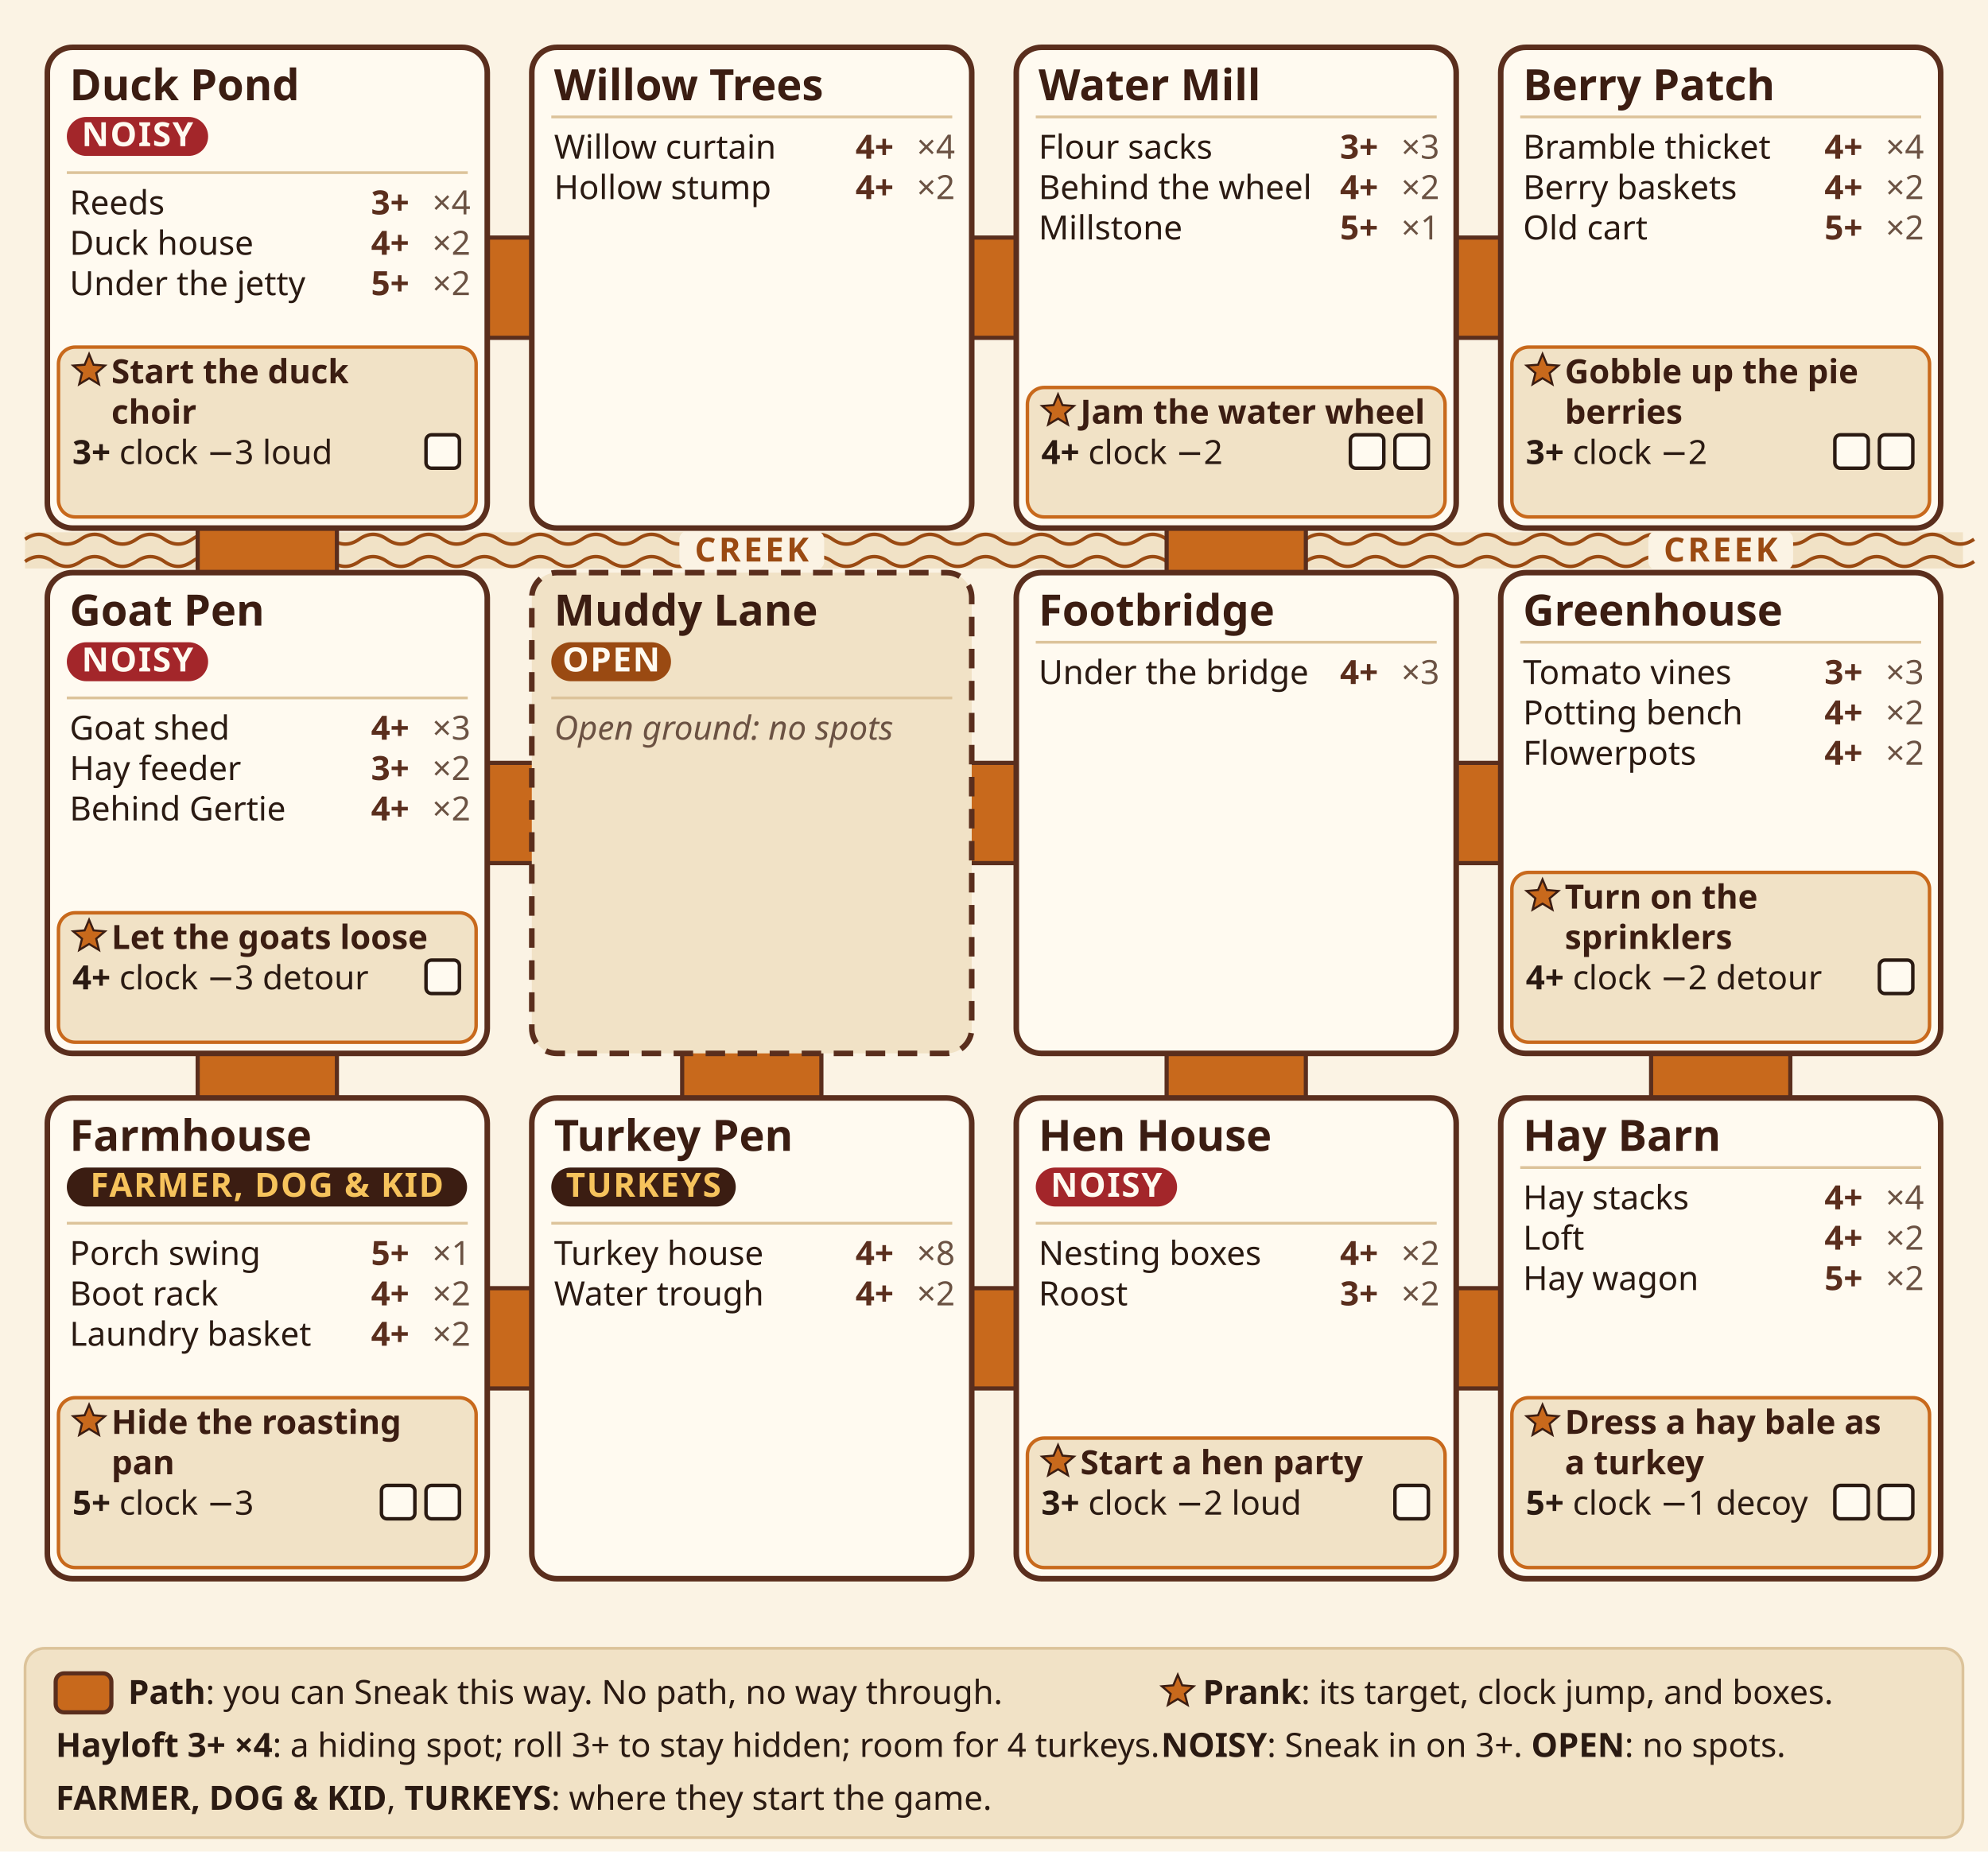
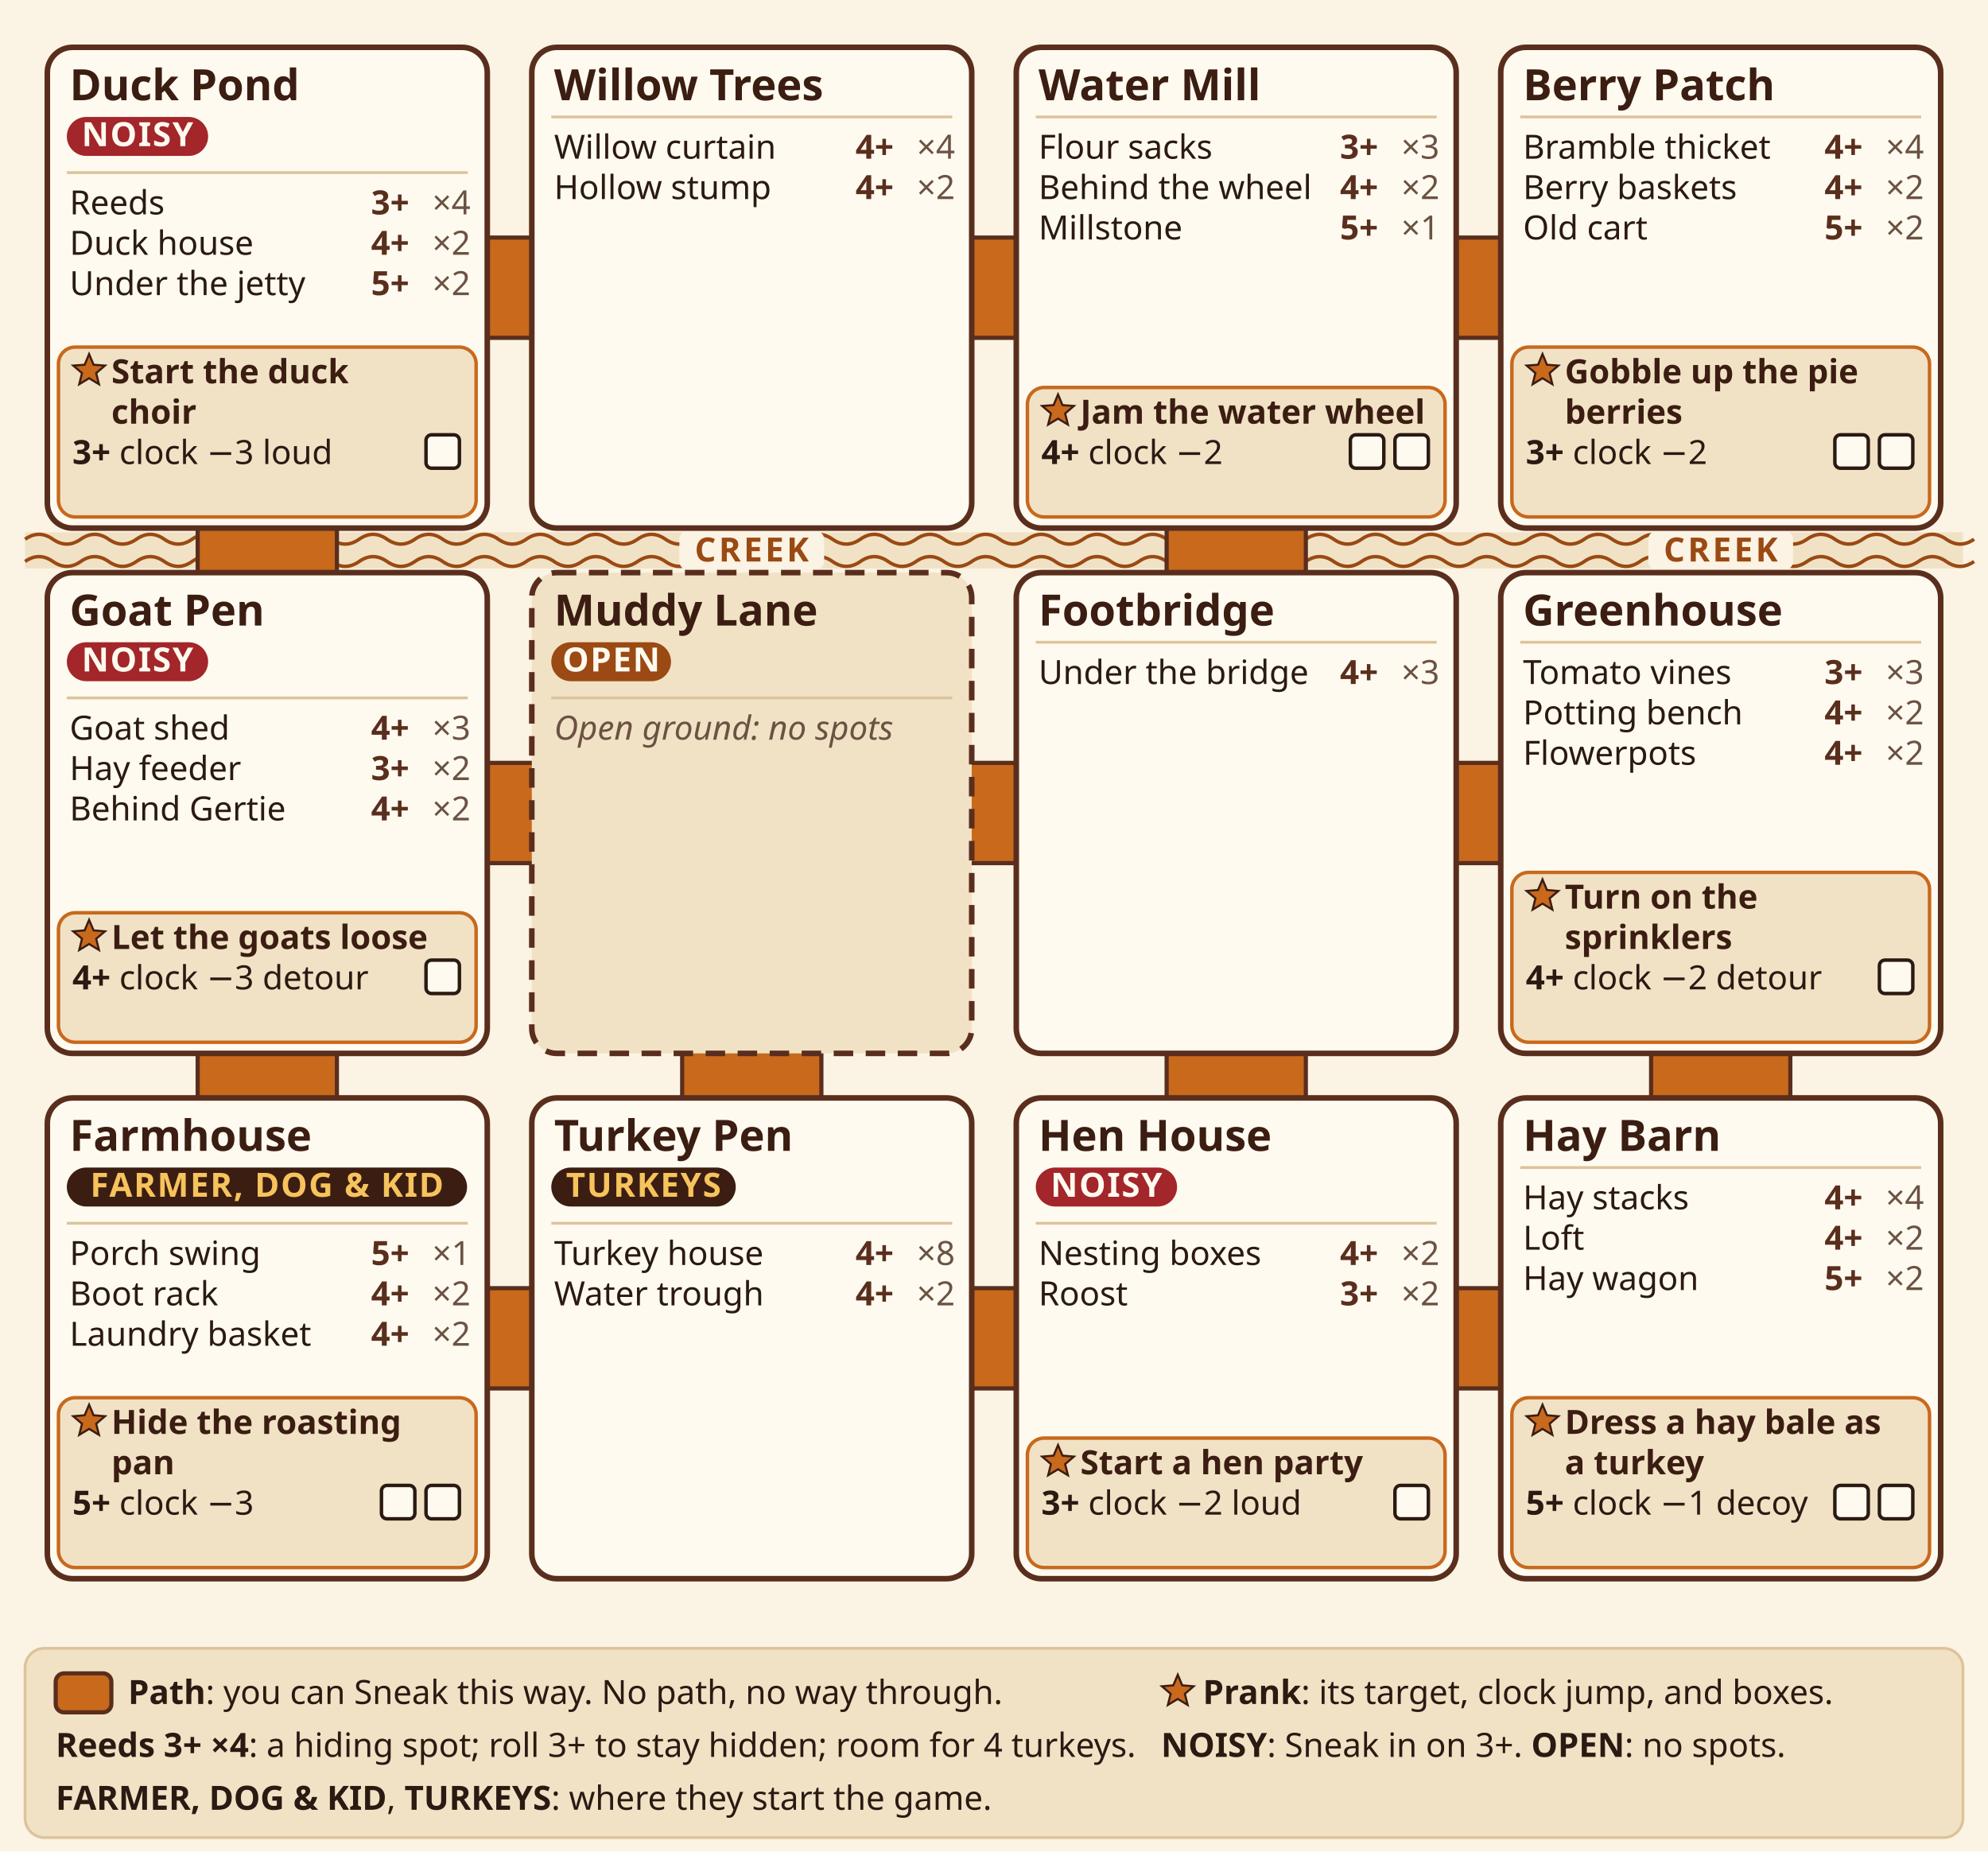
<svg xmlns="http://www.w3.org/2000/svg" viewBox="0 0 1428 1330" role="img" aria-label="Map of Puddlewick Farm">
  <rect x="0" y="0" width="1428" height="1330" fill="#fbf3e4" />
  <rect x="18" y="382.333" width="1392" height="26" fill="#f1e2c6" />
  <path d="M 18 387.333 q 10 -7 20 0 t 20 0 q 10 -7 20 0 t 20 0 q 10 -7 20 0 t 20 0 q 10 -7 20 0 t 20 0 q 10 -7 20 0 t 20 0 q 10 -7 20 0 t 20 0 q 10 -7 20 0 t 20 0 q 10 -7 20 0 t 20 0 q 10 -7 20 0 t 20 0 q 10 -7 20 0 t 20 0 q 10 -7 20 0 t 20 0 q 10 -7 20 0 t 20 0 q 10 -7 20 0 t 20 0 q 10 -7 20 0 t 20 0 q 10 -7 20 0 t 20 0 q 10 -7 20 0 t 20 0 q 10 -7 20 0 t 20 0 q 10 -7 20 0 t 20 0 q 10 -7 20 0 t 20 0 q 10 -7 20 0 t 20 0 q 10 -7 20 0 t 20 0 q 10 -7 20 0 t 20 0 q 10 -7 20 0 t 20 0 q 10 -7 20 0 t 20 0 q 10 -7 20 0 t 20 0 q 10 -7 20 0 t 20 0 q 10 -7 20 0 t 20 0 q 10 -7 20 0 t 20 0 q 10 -7 20 0 t 20 0 q 10 -7 20 0 t 20 0 q 10 -7 20 0 t 20 0 q 10 -7 20 0 t 20 0 q 10 -7 20 0 t 20 0 q 10 -7 20 0 t 20 0 q 10 -7 20 0 t 20 0" fill="none" stroke="#9a4a12" stroke-width="2.5" />
  <path d="M 18 403.333 q 10 -7 20 0 t 20 0 q 10 -7 20 0 t 20 0 q 10 -7 20 0 t 20 0 q 10 -7 20 0 t 20 0 q 10 -7 20 0 t 20 0 q 10 -7 20 0 t 20 0 q 10 -7 20 0 t 20 0 q 10 -7 20 0 t 20 0 q 10 -7 20 0 t 20 0 q 10 -7 20 0 t 20 0 q 10 -7 20 0 t 20 0 q 10 -7 20 0 t 20 0 q 10 -7 20 0 t 20 0 q 10 -7 20 0 t 20 0 q 10 -7 20 0 t 20 0 q 10 -7 20 0 t 20 0 q 10 -7 20 0 t 20 0 q 10 -7 20 0 t 20 0 q 10 -7 20 0 t 20 0 q 10 -7 20 0 t 20 0 q 10 -7 20 0 t 20 0 q 10 -7 20 0 t 20 0 q 10 -7 20 0 t 20 0 q 10 -7 20 0 t 20 0 q 10 -7 20 0 t 20 0 q 10 -7 20 0 t 20 0 q 10 -7 20 0 t 20 0 q 10 -7 20 0 t 20 0 q 10 -7 20 0 t 20 0 q 10 -7 20 0 t 20 0 q 10 -7 20 0 t 20 0 q 10 -7 20 0 t 20 0 q 10 -7 20 0 t 20 0 q 10 -7 20 0 t 20 0 q 10 -7 20 0 t 20 0" fill="none" stroke="#9a4a12" stroke-width="2.5" />
  <rect x="488" y="381.333" width="104" height="28" rx="6" fill="#fbf3e4" />
  <text x="540" y="403.333" font-family="Alegreya Sans, sans-serif" font-size="24" font-weight="800" fill="#9a4a12" text-anchor="middle" letter-spacing="2">CREEK</text>
  <rect x="1184" y="381.333" width="104" height="28" rx="6" fill="#fbf3e4" />
  <text x="1236" y="403.333" font-family="Alegreya Sans, sans-serif" font-size="24" font-weight="800" fill="#9a4a12" text-anchor="middle" letter-spacing="2">CREEK</text>
  <rect x="340" y="170.667" width="52" height="72" rx="10" fill="#c8691c" stroke="#5a2e1d" stroke-width="3" />
  <rect x="688" y="170.667" width="52" height="72" rx="10" fill="#c8691c" stroke="#5a2e1d" stroke-width="3" />
  <rect x="1036" y="170.667" width="52" height="72" rx="10" fill="#c8691c" stroke="#5a2e1d" stroke-width="3" />
  <rect x="340" y="548" width="52" height="72" rx="10" fill="#c8691c" stroke="#5a2e1d" stroke-width="3" />
  <rect x="688" y="548" width="52" height="72" rx="10" fill="#c8691c" stroke="#5a2e1d" stroke-width="3" />
  <rect x="1036" y="548" width="52" height="72" rx="10" fill="#c8691c" stroke="#5a2e1d" stroke-width="3" />
  <rect x="340" y="925.333" width="52" height="72" rx="10" fill="#c8691c" stroke="#5a2e1d" stroke-width="3" />
  <rect x="688" y="925.333" width="52" height="72" rx="10" fill="#c8691c" stroke="#5a2e1d" stroke-width="3" />
  <rect x="1036" y="925.333" width="52" height="72" rx="10" fill="#c8691c" stroke="#5a2e1d" stroke-width="3" />
  <rect x="142" y="369.333" width="100" height="52" rx="10" fill="#c8691c" stroke="#5a2e1d" stroke-width="3" />
  <rect x="838" y="369.333" width="100" height="52" rx="10" fill="#c8691c" stroke="#5a2e1d" stroke-width="3" />
  <rect x="142" y="746.667" width="100" height="52" rx="10" fill="#c8691c" stroke="#5a2e1d" stroke-width="3" />
  <rect x="490" y="746.667" width="100" height="52" rx="10" fill="#c8691c" stroke="#5a2e1d" stroke-width="3" />
  <rect x="838" y="746.667" width="100" height="52" rx="10" fill="#c8691c" stroke="#5a2e1d" stroke-width="3" />
  <rect x="1186" y="746.667" width="100" height="52" rx="10" fill="#c8691c" stroke="#5a2e1d" stroke-width="3" />
  <rect x="34" y="34" width="316" height="345.333" rx="18" fill="#fffaf0" stroke="#5a2e1d" stroke-width="4" />
  <text x="50" y="72" font-family="Alegreya Sans, sans-serif" font-size="31" font-weight="800" fill="#3b1d12">Duck Pond</text>
  <rect x="48" y="84" width="101.5" height="28" rx="14" fill="#a3262a" />
  <text x="98.75" y="105" font-family="Alegreya Sans, sans-serif" font-size="24" font-weight="800" fill="#fffaf0" text-anchor="middle" letter-spacing="1">NOISY</text>
  <line x1="48" y1="124" x2="336" y2="124" stroke="#dcc39a" stroke-width="2" />
  <text x="50" y="154" font-family="Alegreya Sans, sans-serif" font-size="24" fill="#2a1a12">Reeds</text>
  <text x="294" y="154" font-family="Alegreya Sans, sans-serif" font-size="24" font-weight="800" fill="#5a2e1d" text-anchor="end">3+</text>
  <text x="338" y="154" font-family="Alegreya Sans, sans-serif" font-size="24" fill="#6b5243" text-anchor="end">×4</text>
  <text x="50" y="183" font-family="Alegreya Sans, sans-serif" font-size="24" fill="#2a1a12">Duck house</text>
  <text x="294" y="183" font-family="Alegreya Sans, sans-serif" font-size="24" font-weight="800" fill="#5a2e1d" text-anchor="end">4+</text>
  <text x="338" y="183" font-family="Alegreya Sans, sans-serif" font-size="24" fill="#6b5243" text-anchor="end">×2</text>
  <text x="50" y="212" font-family="Alegreya Sans, sans-serif" font-size="24" fill="#2a1a12">Under the jetty</text>
  <text x="294" y="212" font-family="Alegreya Sans, sans-serif" font-size="24" font-weight="800" fill="#5a2e1d" text-anchor="end">5+</text>
  <text x="338" y="212" font-family="Alegreya Sans, sans-serif" font-size="24" fill="#6b5243" text-anchor="end">×2</text>
  <rect x="42" y="249.333" width="300" height="122" rx="12" fill="#f1e2c6" stroke="#c8691c" stroke-width="2.5" />
  <polygon points="64.0,254.3 67.2,262.0 75.4,262.6 69.1,268.0 71.1,276.0 64.0,271.7 56.9,276.0 58.9,268.0 52.6,262.6 60.8,262.0" fill="#c8691c" stroke="#3b1d12" stroke-width="1.5" />
  <text x="80" y="275.333" font-family="Alegreya Sans, sans-serif" font-size="24" font-weight="800" fill="#3b1d12">Start the duck</text>
  <text x="80" y="304.333" font-family="Alegreya Sans, sans-serif" font-size="24" font-weight="800" fill="#3b1d12">choir</text>
  <text x="52" y="333.333" font-family="Alegreya Sans, sans-serif" font-size="24" fill="#2a1a12">
    <tspan font-weight="800">3+</tspan>  clock −3  loud</text>
  <rect x="306" y="312.333" width="24" height="24" rx="4" fill="#fffaf0" stroke="#2a1a12" stroke-width="2.5" />
  <rect x="382" y="34" width="316" height="345.333" rx="18" fill="#fffaf0" stroke="#5a2e1d" stroke-width="4" />
  <text x="398" y="72" font-family="Alegreya Sans, sans-serif" font-size="31" font-weight="800" fill="#3b1d12">Willow Trees</text>
  <line x1="396" y1="84" x2="684" y2="84" stroke="#dcc39a" stroke-width="2" />
  <text x="398" y="114" font-family="Alegreya Sans, sans-serif" font-size="24" fill="#2a1a12">Willow curtain</text>
  <text x="642" y="114" font-family="Alegreya Sans, sans-serif" font-size="24" font-weight="800" fill="#5a2e1d" text-anchor="end">4+</text>
  <text x="686" y="114" font-family="Alegreya Sans, sans-serif" font-size="24" fill="#6b5243" text-anchor="end">×4</text>
  <text x="398" y="143" font-family="Alegreya Sans, sans-serif" font-size="24" fill="#2a1a12">Hollow stump</text>
  <text x="642" y="143" font-family="Alegreya Sans, sans-serif" font-size="24" font-weight="800" fill="#5a2e1d" text-anchor="end">4+</text>
  <text x="686" y="143" font-family="Alegreya Sans, sans-serif" font-size="24" fill="#6b5243" text-anchor="end">×2</text>
  <rect x="730" y="34" width="316" height="345.333" rx="18" fill="#fffaf0" stroke="#5a2e1d" stroke-width="4" />
  <text x="746" y="72" font-family="Alegreya Sans, sans-serif" font-size="31" font-weight="800" fill="#3b1d12">Water Mill</text>
  <line x1="744" y1="84" x2="1032" y2="84" stroke="#dcc39a" stroke-width="2" />
  <text x="746" y="114" font-family="Alegreya Sans, sans-serif" font-size="24" fill="#2a1a12">Flour sacks</text>
  <text x="990" y="114" font-family="Alegreya Sans, sans-serif" font-size="24" font-weight="800" fill="#5a2e1d" text-anchor="end">3+</text>
  <text x="1034" y="114" font-family="Alegreya Sans, sans-serif" font-size="24" fill="#6b5243" text-anchor="end">×3</text>
  <text x="746" y="143" font-family="Alegreya Sans, sans-serif" font-size="24" fill="#2a1a12">Behind the wheel</text>
  <text x="990" y="143" font-family="Alegreya Sans, sans-serif" font-size="24" font-weight="800" fill="#5a2e1d" text-anchor="end">4+</text>
  <text x="1034" y="143" font-family="Alegreya Sans, sans-serif" font-size="24" fill="#6b5243" text-anchor="end">×2</text>
  <text x="746" y="172" font-family="Alegreya Sans, sans-serif" font-size="24" fill="#2a1a12">Millstone</text>
  <text x="990" y="172" font-family="Alegreya Sans, sans-serif" font-size="24" font-weight="800" fill="#5a2e1d" text-anchor="end">5+</text>
  <text x="1034" y="172" font-family="Alegreya Sans, sans-serif" font-size="24" fill="#6b5243" text-anchor="end">×1</text>
  <rect x="738" y="278.333" width="300" height="93" rx="12" fill="#f1e2c6" stroke="#c8691c" stroke-width="2.5" />
  <polygon points="760.0,283.3 763.2,291.0 771.4,291.6 765.1,297.0 767.1,305.0 760.0,300.7 752.9,305.0 754.9,297.0 748.6,291.6 756.8,291.0" fill="#c8691c" stroke="#3b1d12" stroke-width="1.5" />
  <text x="776" y="304.333" font-family="Alegreya Sans, sans-serif" font-size="24" font-weight="800" fill="#3b1d12">Jam the water wheel</text>
  <text x="748" y="333.333" font-family="Alegreya Sans, sans-serif" font-size="24" fill="#2a1a12">
    <tspan font-weight="800">4+</tspan>  clock −2</text>
  <rect x="1002" y="312.333" width="24" height="24" rx="4" fill="#fffaf0" stroke="#2a1a12" stroke-width="2.5" />
  <rect x="970" y="312.333" width="24" height="24" rx="4" fill="#fffaf0" stroke="#2a1a12" stroke-width="2.5" />
  <rect x="1078" y="34" width="316" height="345.333" rx="18" fill="#fffaf0" stroke="#5a2e1d" stroke-width="4" />
  <text x="1094" y="72" font-family="Alegreya Sans, sans-serif" font-size="31" font-weight="800" fill="#3b1d12">Berry Patch</text>
  <line x1="1092" y1="84" x2="1380" y2="84" stroke="#dcc39a" stroke-width="2" />
  <text x="1094" y="114" font-family="Alegreya Sans, sans-serif" font-size="24" fill="#2a1a12">Bramble thicket</text>
  <text x="1338" y="114" font-family="Alegreya Sans, sans-serif" font-size="24" font-weight="800" fill="#5a2e1d" text-anchor="end">4+</text>
  <text x="1382" y="114" font-family="Alegreya Sans, sans-serif" font-size="24" fill="#6b5243" text-anchor="end">×4</text>
  <text x="1094" y="143" font-family="Alegreya Sans, sans-serif" font-size="24" fill="#2a1a12">Berry baskets</text>
  <text x="1338" y="143" font-family="Alegreya Sans, sans-serif" font-size="24" font-weight="800" fill="#5a2e1d" text-anchor="end">4+</text>
  <text x="1382" y="143" font-family="Alegreya Sans, sans-serif" font-size="24" fill="#6b5243" text-anchor="end">×2</text>
  <text x="1094" y="172" font-family="Alegreya Sans, sans-serif" font-size="24" fill="#2a1a12">Old cart</text>
  <text x="1338" y="172" font-family="Alegreya Sans, sans-serif" font-size="24" font-weight="800" fill="#5a2e1d" text-anchor="end">5+</text>
  <text x="1382" y="172" font-family="Alegreya Sans, sans-serif" font-size="24" fill="#6b5243" text-anchor="end">×2</text>
  <rect x="1086" y="249.333" width="300" height="122" rx="12" fill="#f1e2c6" stroke="#c8691c" stroke-width="2.5" />
  <polygon points="1108.0,254.3 1111.2,262.0 1119.4,262.6 1113.1,268.0 1115.1,276.0 1108.0,271.7 1100.9,276.0 1102.9,268.0 1096.6,262.6 1104.8,262.0" fill="#c8691c" stroke="#3b1d12" stroke-width="1.5" />
  <text x="1124" y="275.333" font-family="Alegreya Sans, sans-serif" font-size="24" font-weight="800" fill="#3b1d12">Gobble up the pie</text>
  <text x="1124" y="304.333" font-family="Alegreya Sans, sans-serif" font-size="24" font-weight="800" fill="#3b1d12">berries</text>
  <text x="1096" y="333.333" font-family="Alegreya Sans, sans-serif" font-size="24" fill="#2a1a12">
    <tspan font-weight="800">3+</tspan>  clock −2</text>
  <rect x="1350" y="312.333" width="24" height="24" rx="4" fill="#fffaf0" stroke="#2a1a12" stroke-width="2.5" />
  <rect x="1318" y="312.333" width="24" height="24" rx="4" fill="#fffaf0" stroke="#2a1a12" stroke-width="2.5" />
  <rect x="34" y="411.333" width="316" height="345.333" rx="18" fill="#fffaf0" stroke="#5a2e1d" stroke-width="4" />
  <text x="50" y="449.333" font-family="Alegreya Sans, sans-serif" font-size="31" font-weight="800" fill="#3b1d12">Goat Pen</text>
  <rect x="48" y="461.333" width="101.5" height="28" rx="14" fill="#a3262a" />
  <text x="98.75" y="482.333" font-family="Alegreya Sans, sans-serif" font-size="24" font-weight="800" fill="#fffaf0" text-anchor="middle" letter-spacing="1">NOISY</text>
  <line x1="48" y1="501.333" x2="336" y2="501.333" stroke="#dcc39a" stroke-width="2" />
  <text x="50" y="531.333" font-family="Alegreya Sans, sans-serif" font-size="24" fill="#2a1a12">Goat shed</text>
  <text x="294" y="531.333" font-family="Alegreya Sans, sans-serif" font-size="24" font-weight="800" fill="#5a2e1d" text-anchor="end">4+</text>
  <text x="338" y="531.333" font-family="Alegreya Sans, sans-serif" font-size="24" fill="#6b5243" text-anchor="end">×3</text>
  <text x="50" y="560.333" font-family="Alegreya Sans, sans-serif" font-size="24" fill="#2a1a12">Hay feeder</text>
  <text x="294" y="560.333" font-family="Alegreya Sans, sans-serif" font-size="24" font-weight="800" fill="#5a2e1d" text-anchor="end">3+</text>
  <text x="338" y="560.333" font-family="Alegreya Sans, sans-serif" font-size="24" fill="#6b5243" text-anchor="end">×2</text>
  <text x="50" y="589.333" font-family="Alegreya Sans, sans-serif" font-size="24" fill="#2a1a12">Behind Gertie</text>
  <text x="294" y="589.333" font-family="Alegreya Sans, sans-serif" font-size="24" font-weight="800" fill="#5a2e1d" text-anchor="end">4+</text>
  <text x="338" y="589.333" font-family="Alegreya Sans, sans-serif" font-size="24" fill="#6b5243" text-anchor="end">×2</text>
  <rect x="42" y="655.667" width="300" height="93" rx="12" fill="#f1e2c6" stroke="#c8691c" stroke-width="2.5" />
  <polygon points="64.0,660.7 67.2,668.3 75.4,669.0 69.1,674.3 71.1,682.4 64.0,678.1 56.9,682.4 58.9,674.3 52.6,669.0 60.8,668.3" fill="#c8691c" stroke="#3b1d12" stroke-width="1.5" />
  <text x="80" y="681.667" font-family="Alegreya Sans, sans-serif" font-size="24" font-weight="800" fill="#3b1d12">Let the goats loose</text>
  <text x="52" y="710.667" font-family="Alegreya Sans, sans-serif" font-size="24" fill="#2a1a12">
    <tspan font-weight="800">4+</tspan>  clock −3  detour</text>
  <rect x="306" y="689.667" width="24" height="24" rx="4" fill="#fffaf0" stroke="#2a1a12" stroke-width="2.5" />
  <rect x="382" y="411.333" width="316" height="345.333" rx="18" fill="#f1e2c6" stroke="#5a2e1d" stroke-width="4" stroke-dasharray="14 9" />
  <text x="398" y="449.333" font-family="Alegreya Sans, sans-serif" font-size="31" font-weight="800" fill="#3b1d12">Muddy Lane</text>
  <rect x="396" y="461.333" width="86" height="28" rx="14" fill="#9a4a12" />
  <text x="439" y="482.333" font-family="Alegreya Sans, sans-serif" font-size="24" font-weight="800" fill="#fffaf0" text-anchor="middle" letter-spacing="1">OPEN</text>
  <line x1="396" y1="501.333" x2="684" y2="501.333" stroke="#dcc39a" stroke-width="2" />
  <text x="398" y="531.333" font-family="Alegreya Sans, sans-serif" font-size="24" font-style="italic" fill="#6b5243">Open ground: no spots</text>
  <rect x="730" y="411.333" width="316" height="345.333" rx="18" fill="#fffaf0" stroke="#5a2e1d" stroke-width="4" />
  <text x="746" y="449.333" font-family="Alegreya Sans, sans-serif" font-size="31" font-weight="800" fill="#3b1d12">Footbridge</text>
  <line x1="744" y1="461.333" x2="1032" y2="461.333" stroke="#dcc39a" stroke-width="2" />
  <text x="746" y="491.333" font-family="Alegreya Sans, sans-serif" font-size="24" fill="#2a1a12">Under the bridge</text>
  <text x="990" y="491.333" font-family="Alegreya Sans, sans-serif" font-size="24" font-weight="800" fill="#5a2e1d" text-anchor="end">4+</text>
  <text x="1034" y="491.333" font-family="Alegreya Sans, sans-serif" font-size="24" fill="#6b5243" text-anchor="end">×3</text>
  <rect x="1078" y="411.333" width="316" height="345.333" rx="18" fill="#fffaf0" stroke="#5a2e1d" stroke-width="4" />
  <text x="1094" y="449.333" font-family="Alegreya Sans, sans-serif" font-size="31" font-weight="800" fill="#3b1d12">Greenhouse</text>
  <line x1="1092" y1="461.333" x2="1380" y2="461.333" stroke="#dcc39a" stroke-width="2" />
  <text x="1094" y="491.333" font-family="Alegreya Sans, sans-serif" font-size="24" fill="#2a1a12">Tomato vines</text>
  <text x="1338" y="491.333" font-family="Alegreya Sans, sans-serif" font-size="24" font-weight="800" fill="#5a2e1d" text-anchor="end">3+</text>
  <text x="1382" y="491.333" font-family="Alegreya Sans, sans-serif" font-size="24" fill="#6b5243" text-anchor="end">×3</text>
  <text x="1094" y="520.333" font-family="Alegreya Sans, sans-serif" font-size="24" fill="#2a1a12">Potting bench</text>
  <text x="1338" y="520.333" font-family="Alegreya Sans, sans-serif" font-size="24" font-weight="800" fill="#5a2e1d" text-anchor="end">4+</text>
  <text x="1382" y="520.333" font-family="Alegreya Sans, sans-serif" font-size="24" fill="#6b5243" text-anchor="end">×2</text>
  <text x="1094" y="549.333" font-family="Alegreya Sans, sans-serif" font-size="24" fill="#2a1a12">Flowerpots</text>
  <text x="1338" y="549.333" font-family="Alegreya Sans, sans-serif" font-size="24" font-weight="800" fill="#5a2e1d" text-anchor="end">4+</text>
  <text x="1382" y="549.333" font-family="Alegreya Sans, sans-serif" font-size="24" fill="#6b5243" text-anchor="end">×2</text>
  <rect x="1086" y="626.667" width="300" height="122" rx="12" fill="#f1e2c6" stroke="#c8691c" stroke-width="2.5" />
  <polygon points="1108.0,631.7 1111.2,639.3 1119.4,640.0 1113.1,645.3 1115.1,653.4 1108.0,649.1 1100.9,653.4 1102.9,645.3 1096.6,640.0 1104.8,639.3" fill="#c8691c" stroke="#3b1d12" stroke-width="1.5" />
  <text x="1124" y="652.667" font-family="Alegreya Sans, sans-serif" font-size="24" font-weight="800" fill="#3b1d12">Turn on the</text>
  <text x="1124" y="681.667" font-family="Alegreya Sans, sans-serif" font-size="24" font-weight="800" fill="#3b1d12">sprinklers</text>
  <text x="1096" y="710.667" font-family="Alegreya Sans, sans-serif" font-size="24" fill="#2a1a12">
    <tspan font-weight="800">4+</tspan>  clock −2  detour</text>
  <rect x="1350" y="689.667" width="24" height="24" rx="4" fill="#fffaf0" stroke="#2a1a12" stroke-width="2.5" />
  <rect x="34" y="788.667" width="316" height="345.333" rx="18" fill="#fffaf0" stroke="#5a2e1d" stroke-width="4" />
  <text x="50" y="826.667" font-family="Alegreya Sans, sans-serif" font-size="31" font-weight="800" fill="#3b1d12">Farmhouse</text>
  <rect x="48" y="838.667" width="287.5" height="28" rx="14" fill="#3b1d12" />
  <text x="191.75" y="859.667" font-family="Alegreya Sans, sans-serif" font-size="24" font-weight="800" fill="#f6c35c" text-anchor="middle" letter-spacing="1">FARMER, DOG &amp; KID</text>
  <line x1="48" y1="878.667" x2="336" y2="878.667" stroke="#dcc39a" stroke-width="2" />
  <text x="50" y="908.667" font-family="Alegreya Sans, sans-serif" font-size="24" fill="#2a1a12">Porch swing</text>
  <text x="294" y="908.667" font-family="Alegreya Sans, sans-serif" font-size="24" font-weight="800" fill="#5a2e1d" text-anchor="end">5+</text>
  <text x="338" y="908.667" font-family="Alegreya Sans, sans-serif" font-size="24" fill="#6b5243" text-anchor="end">×1</text>
  <text x="50" y="937.667" font-family="Alegreya Sans, sans-serif" font-size="24" fill="#2a1a12">Boot rack</text>
  <text x="294" y="937.667" font-family="Alegreya Sans, sans-serif" font-size="24" font-weight="800" fill="#5a2e1d" text-anchor="end">4+</text>
  <text x="338" y="937.667" font-family="Alegreya Sans, sans-serif" font-size="24" fill="#6b5243" text-anchor="end">×2</text>
  <text x="50" y="966.667" font-family="Alegreya Sans, sans-serif" font-size="24" fill="#2a1a12">Laundry basket</text>
  <text x="294" y="966.667" font-family="Alegreya Sans, sans-serif" font-size="24" font-weight="800" fill="#5a2e1d" text-anchor="end">4+</text>
  <text x="338" y="966.667" font-family="Alegreya Sans, sans-serif" font-size="24" fill="#6b5243" text-anchor="end">×2</text>
  <rect x="42" y="1004" width="300" height="122" rx="12" fill="#f1e2c6" stroke="#c8691c" stroke-width="2.5" />
  <polygon points="64.0,1009.0 67.2,1016.6 75.4,1017.3 69.1,1022.7 71.1,1030.7 64.0,1026.4 56.9,1030.7 58.9,1022.7 52.6,1017.3 60.8,1016.6" fill="#c8691c" stroke="#3b1d12" stroke-width="1.5" />
  <text x="80" y="1030" font-family="Alegreya Sans, sans-serif" font-size="24" font-weight="800" fill="#3b1d12">Hide the roasting</text>
  <text x="80" y="1059" font-family="Alegreya Sans, sans-serif" font-size="24" font-weight="800" fill="#3b1d12">pan</text>
  <text x="52" y="1088" font-family="Alegreya Sans, sans-serif" font-size="24" fill="#2a1a12">
    <tspan font-weight="800">5+</tspan>  clock −3</text>
  <rect x="306" y="1067" width="24" height="24" rx="4" fill="#fffaf0" stroke="#2a1a12" stroke-width="2.5" />
  <rect x="274" y="1067" width="24" height="24" rx="4" fill="#fffaf0" stroke="#2a1a12" stroke-width="2.5" />
  <rect x="382" y="788.667" width="316" height="345.333" rx="18" fill="#fffaf0" stroke="#5a2e1d" stroke-width="4" />
  <text x="398" y="826.667" font-family="Alegreya Sans, sans-serif" font-size="31" font-weight="800" fill="#3b1d12">Turkey Pen</text>
  <rect x="396" y="838.667" width="132.5" height="28" rx="14" fill="#3b1d12" />
  <text x="462.25" y="859.667" font-family="Alegreya Sans, sans-serif" font-size="24" font-weight="800" fill="#f6c35c" text-anchor="middle" letter-spacing="1">TURKEYS</text>
  <line x1="396" y1="878.667" x2="684" y2="878.667" stroke="#dcc39a" stroke-width="2" />
  <text x="398" y="908.667" font-family="Alegreya Sans, sans-serif" font-size="24" fill="#2a1a12">Turkey house</text>
  <text x="642" y="908.667" font-family="Alegreya Sans, sans-serif" font-size="24" font-weight="800" fill="#5a2e1d" text-anchor="end">4+</text>
  <text x="686" y="908.667" font-family="Alegreya Sans, sans-serif" font-size="24" fill="#6b5243" text-anchor="end">×8</text>
  <text x="398" y="937.667" font-family="Alegreya Sans, sans-serif" font-size="24" fill="#2a1a12">Water trough</text>
  <text x="642" y="937.667" font-family="Alegreya Sans, sans-serif" font-size="24" font-weight="800" fill="#5a2e1d" text-anchor="end">4+</text>
  <text x="686" y="937.667" font-family="Alegreya Sans, sans-serif" font-size="24" fill="#6b5243" text-anchor="end">×2</text>
  <rect x="730" y="788.667" width="316" height="345.333" rx="18" fill="#fffaf0" stroke="#5a2e1d" stroke-width="4" />
  <text x="746" y="826.667" font-family="Alegreya Sans, sans-serif" font-size="31" font-weight="800" fill="#3b1d12">Hen House</text>
  <rect x="744" y="838.667" width="101.5" height="28" rx="14" fill="#a3262a" />
  <text x="794.75" y="859.667" font-family="Alegreya Sans, sans-serif" font-size="24" font-weight="800" fill="#fffaf0" text-anchor="middle" letter-spacing="1">NOISY</text>
  <line x1="744" y1="878.667" x2="1032" y2="878.667" stroke="#dcc39a" stroke-width="2" />
  <text x="746" y="908.667" font-family="Alegreya Sans, sans-serif" font-size="24" fill="#2a1a12">Nesting boxes</text>
  <text x="990" y="908.667" font-family="Alegreya Sans, sans-serif" font-size="24" font-weight="800" fill="#5a2e1d" text-anchor="end">4+</text>
  <text x="1034" y="908.667" font-family="Alegreya Sans, sans-serif" font-size="24" fill="#6b5243" text-anchor="end">×2</text>
  <text x="746" y="937.667" font-family="Alegreya Sans, sans-serif" font-size="24" fill="#2a1a12">Roost</text>
  <text x="990" y="937.667" font-family="Alegreya Sans, sans-serif" font-size="24" font-weight="800" fill="#5a2e1d" text-anchor="end">3+</text>
  <text x="1034" y="937.667" font-family="Alegreya Sans, sans-serif" font-size="24" fill="#6b5243" text-anchor="end">×2</text>
  <rect x="738" y="1033" width="300" height="93" rx="12" fill="#f1e2c6" stroke="#c8691c" stroke-width="2.5" />
  <polygon points="760.0,1038.0 763.2,1045.6 771.4,1046.3 765.1,1051.7 767.1,1059.7 760.0,1055.4 752.9,1059.7 754.9,1051.7 748.6,1046.3 756.8,1045.6" fill="#c8691c" stroke="#3b1d12" stroke-width="1.5" />
  <text x="776" y="1059" font-family="Alegreya Sans, sans-serif" font-size="24" font-weight="800" fill="#3b1d12">Start a hen party</text>
  <text x="748" y="1088" font-family="Alegreya Sans, sans-serif" font-size="24" fill="#2a1a12">
    <tspan font-weight="800">3+</tspan>  clock −2  loud</text>
  <rect x="1002" y="1067" width="24" height="24" rx="4" fill="#fffaf0" stroke="#2a1a12" stroke-width="2.5" />
  <rect x="1078" y="788.667" width="316" height="345.333" rx="18" fill="#fffaf0" stroke="#5a2e1d" stroke-width="4" />
  <text x="1094" y="826.667" font-family="Alegreya Sans, sans-serif" font-size="31" font-weight="800" fill="#3b1d12">Hay Barn</text>
  <line x1="1092" y1="838.667" x2="1380" y2="838.667" stroke="#dcc39a" stroke-width="2" />
  <text x="1094" y="868.667" font-family="Alegreya Sans, sans-serif" font-size="24" fill="#2a1a12">Hay stacks</text>
  <text x="1338" y="868.667" font-family="Alegreya Sans, sans-serif" font-size="24" font-weight="800" fill="#5a2e1d" text-anchor="end">4+</text>
  <text x="1382" y="868.667" font-family="Alegreya Sans, sans-serif" font-size="24" fill="#6b5243" text-anchor="end">×4</text>
  <text x="1094" y="897.667" font-family="Alegreya Sans, sans-serif" font-size="24" fill="#2a1a12">Loft</text>
  <text x="1338" y="897.667" font-family="Alegreya Sans, sans-serif" font-size="24" font-weight="800" fill="#5a2e1d" text-anchor="end">4+</text>
  <text x="1382" y="897.667" font-family="Alegreya Sans, sans-serif" font-size="24" fill="#6b5243" text-anchor="end">×2</text>
  <text x="1094" y="926.667" font-family="Alegreya Sans, sans-serif" font-size="24" fill="#2a1a12">Hay wagon</text>
  <text x="1338" y="926.667" font-family="Alegreya Sans, sans-serif" font-size="24" font-weight="800" fill="#5a2e1d" text-anchor="end">5+</text>
  <text x="1382" y="926.667" font-family="Alegreya Sans, sans-serif" font-size="24" fill="#6b5243" text-anchor="end">×2</text>
  <rect x="1086" y="1004" width="300" height="122" rx="12" fill="#f1e2c6" stroke="#c8691c" stroke-width="2.5" />
  <polygon points="1108.0,1009.0 1111.2,1016.6 1119.4,1017.3 1113.1,1022.7 1115.1,1030.7 1108.0,1026.4 1100.9,1030.7 1102.9,1022.7 1096.6,1017.3 1104.8,1016.6" fill="#c8691c" stroke="#3b1d12" stroke-width="1.5" />
  <text x="1124" y="1030" font-family="Alegreya Sans, sans-serif" font-size="24" font-weight="800" fill="#3b1d12">Dress a hay bale as</text>
  <text x="1124" y="1059" font-family="Alegreya Sans, sans-serif" font-size="24" font-weight="800" fill="#3b1d12">a turkey</text>
  <text x="1096" y="1088" font-family="Alegreya Sans, sans-serif" font-size="24" fill="#2a1a12">
    <tspan font-weight="800">5+</tspan>  clock −1  decoy</text>
  <rect x="1350" y="1067" width="24" height="24" rx="4" fill="#fffaf0" stroke="#2a1a12" stroke-width="2.5" />
  <rect x="1318" y="1067" width="24" height="24" rx="4" fill="#fffaf0" stroke="#2a1a12" stroke-width="2.5" />
  <rect x="18" y="1184" width="1392" height="136" rx="14" fill="#f1e2c6" stroke="#dcc39a" stroke-width="2" />
  <rect x="40" y="1202" width="40" height="28" rx="6" fill="#c8691c" stroke="#5a2e1d" stroke-width="3" />
  <text x="92" y="1224" font-family="Alegreya Sans, sans-serif" font-size="24" fill="#2a1a12">
    <tspan font-weight="800">Path</tspan>: you can Sneak this way. No path, no way through.</text>
  <text x="40" y="1262" font-family="Alegreya Sans, sans-serif" font-size="24" fill="#2a1a12">
-     <tspan font-weight="800">Hayloft 3+ ×4</tspan>: a hiding spot; roll 3+ to stay hidden; room for 4 turkeys.</text>
+     <tspan font-weight="800">Reeds 3+ ×4</tspan>: a hiding spot; roll 3+ to stay hidden; room for 4 turkeys.</text>
  <polygon points="846.0,1203.0 849.2,1210.6 857.4,1211.3 851.1,1216.7 853.1,1224.7 846.0,1220.4 838.9,1224.7 840.9,1216.7 834.6,1211.3 842.8,1210.6" fill="#c8691c" stroke="#3b1d12" stroke-width="1.5" />
  <text x="864" y="1224" font-family="Alegreya Sans, sans-serif" font-size="24" fill="#2a1a12">
    <tspan font-weight="800">Prank</tspan>: its target, clock jump, and boxes.</text>
  <text x="834" y="1262" font-family="Alegreya Sans, sans-serif" font-size="24" fill="#2a1a12">
    <tspan font-weight="800">NOISY</tspan>: Sneak in on 3+. <tspan font-weight="800">OPEN</tspan>: no spots.</text>
  <text x="40" y="1300" font-family="Alegreya Sans, sans-serif" font-size="24" fill="#2a1a12">
    <tspan font-weight="800">FARMER, DOG &amp; KID</tspan>, <tspan font-weight="800">TURKEYS</tspan>: where they start the game.</text>
</svg>
